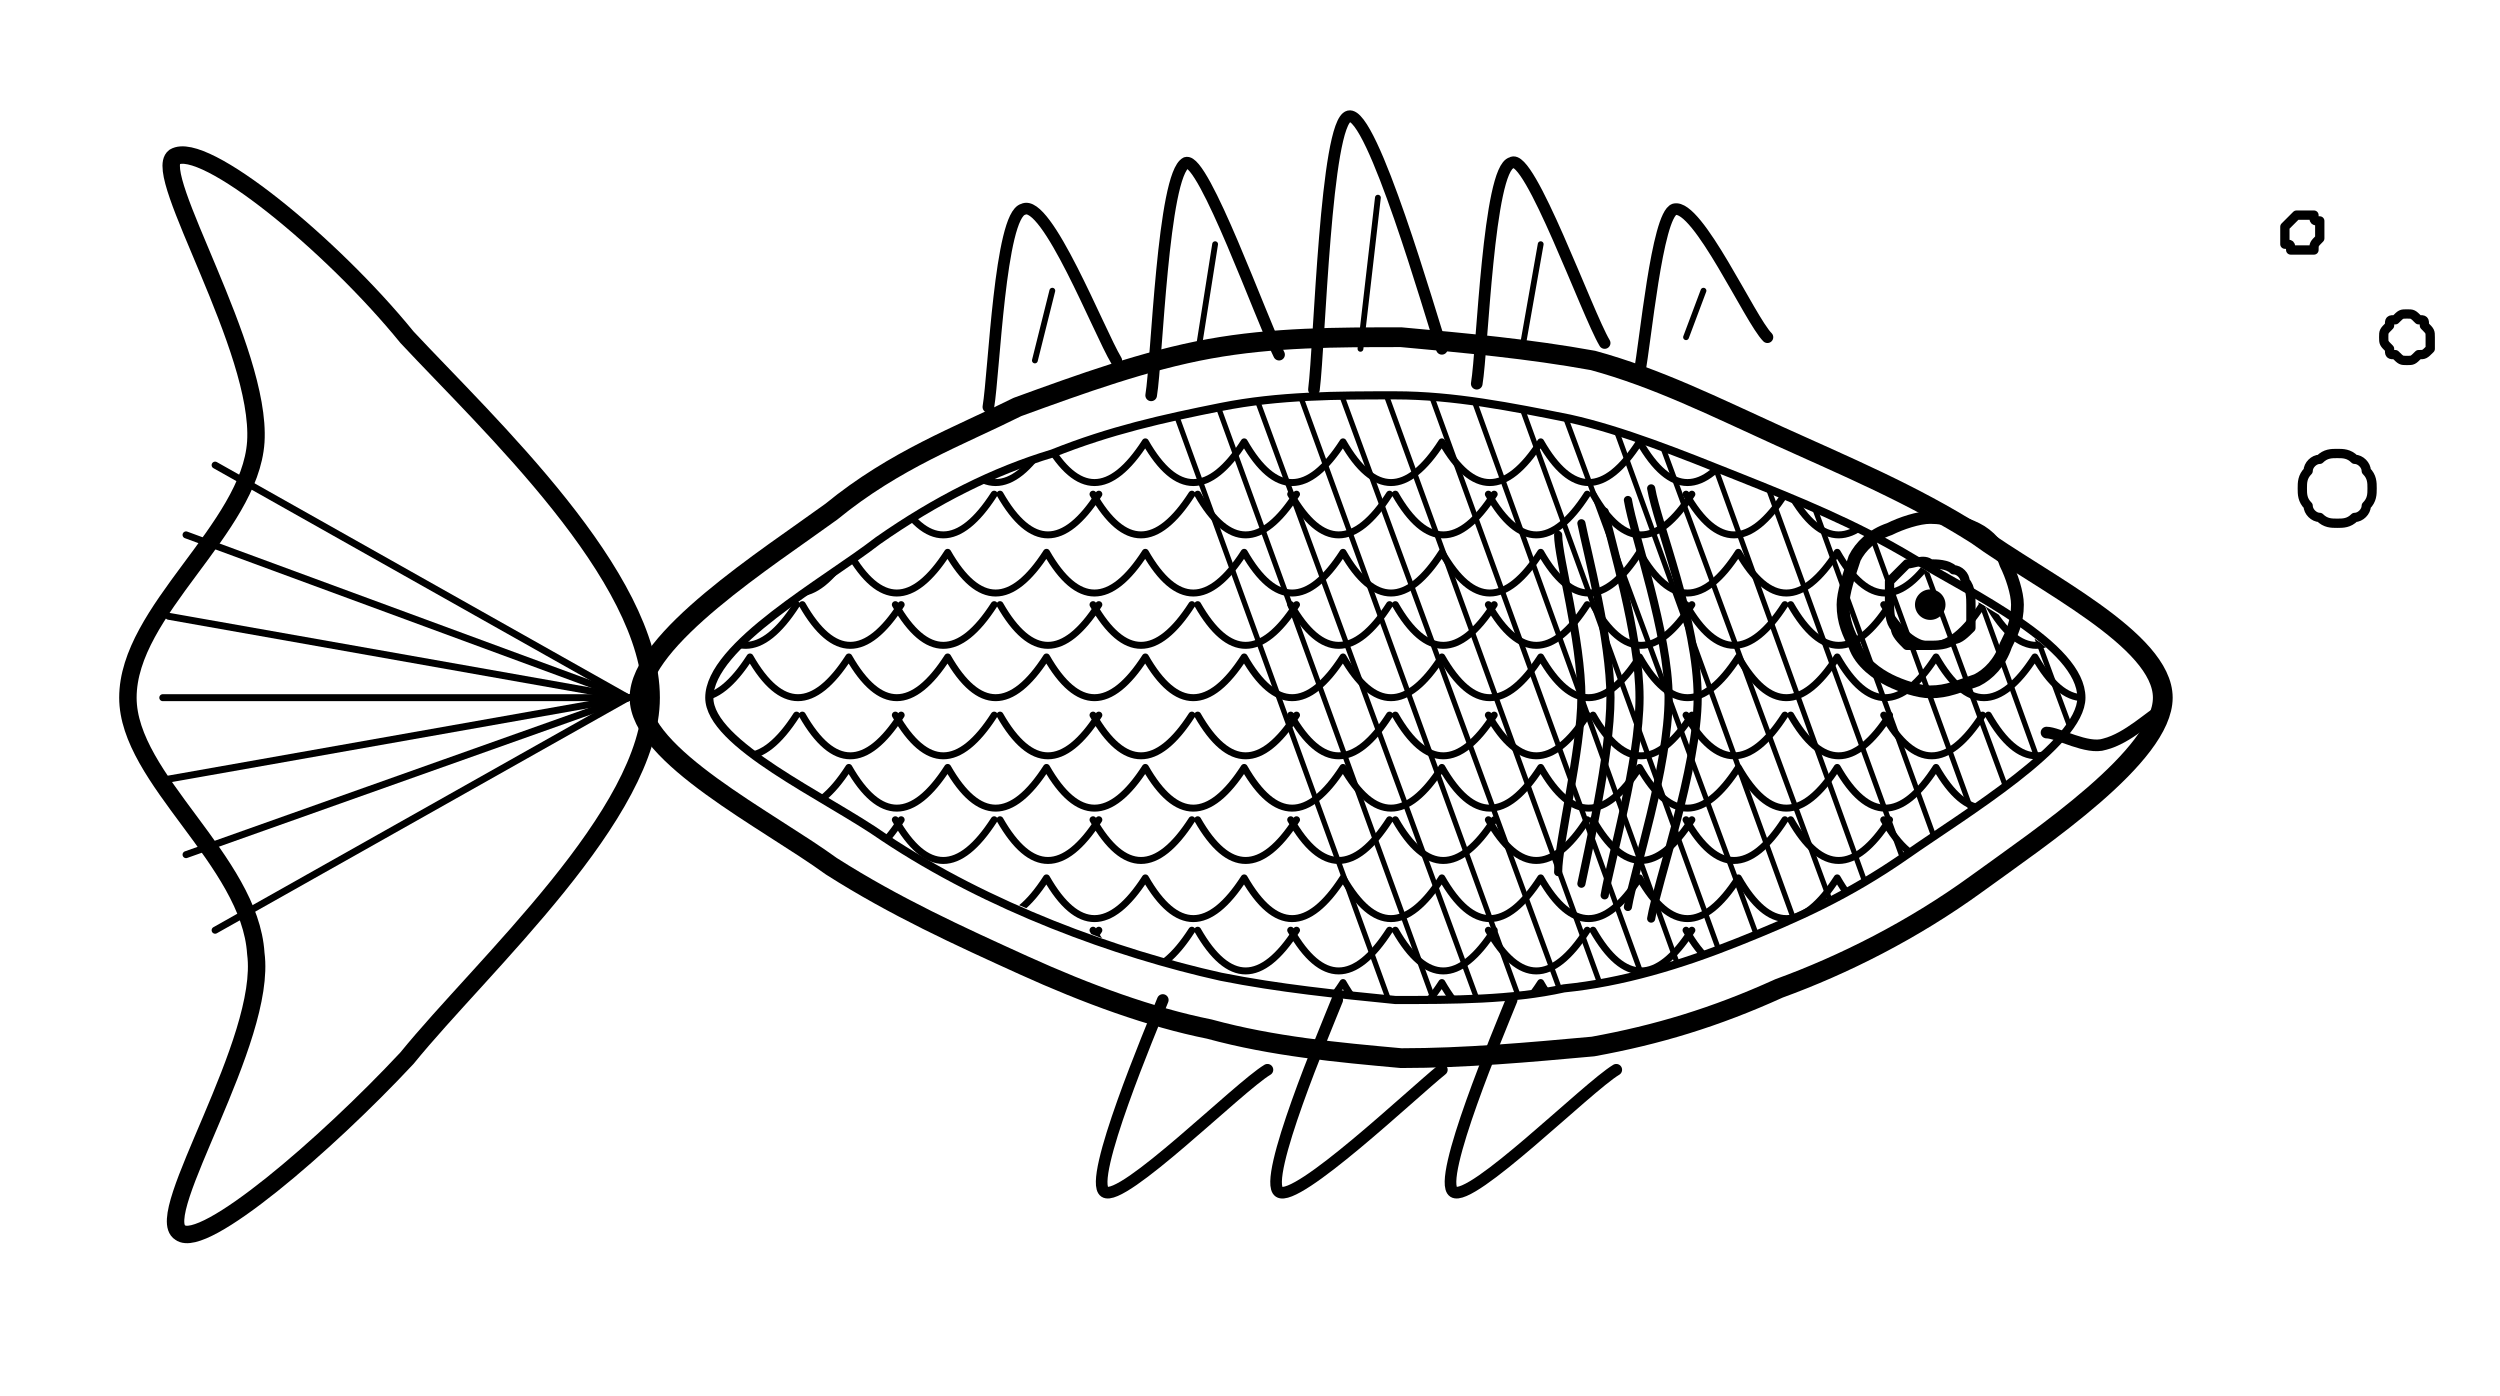
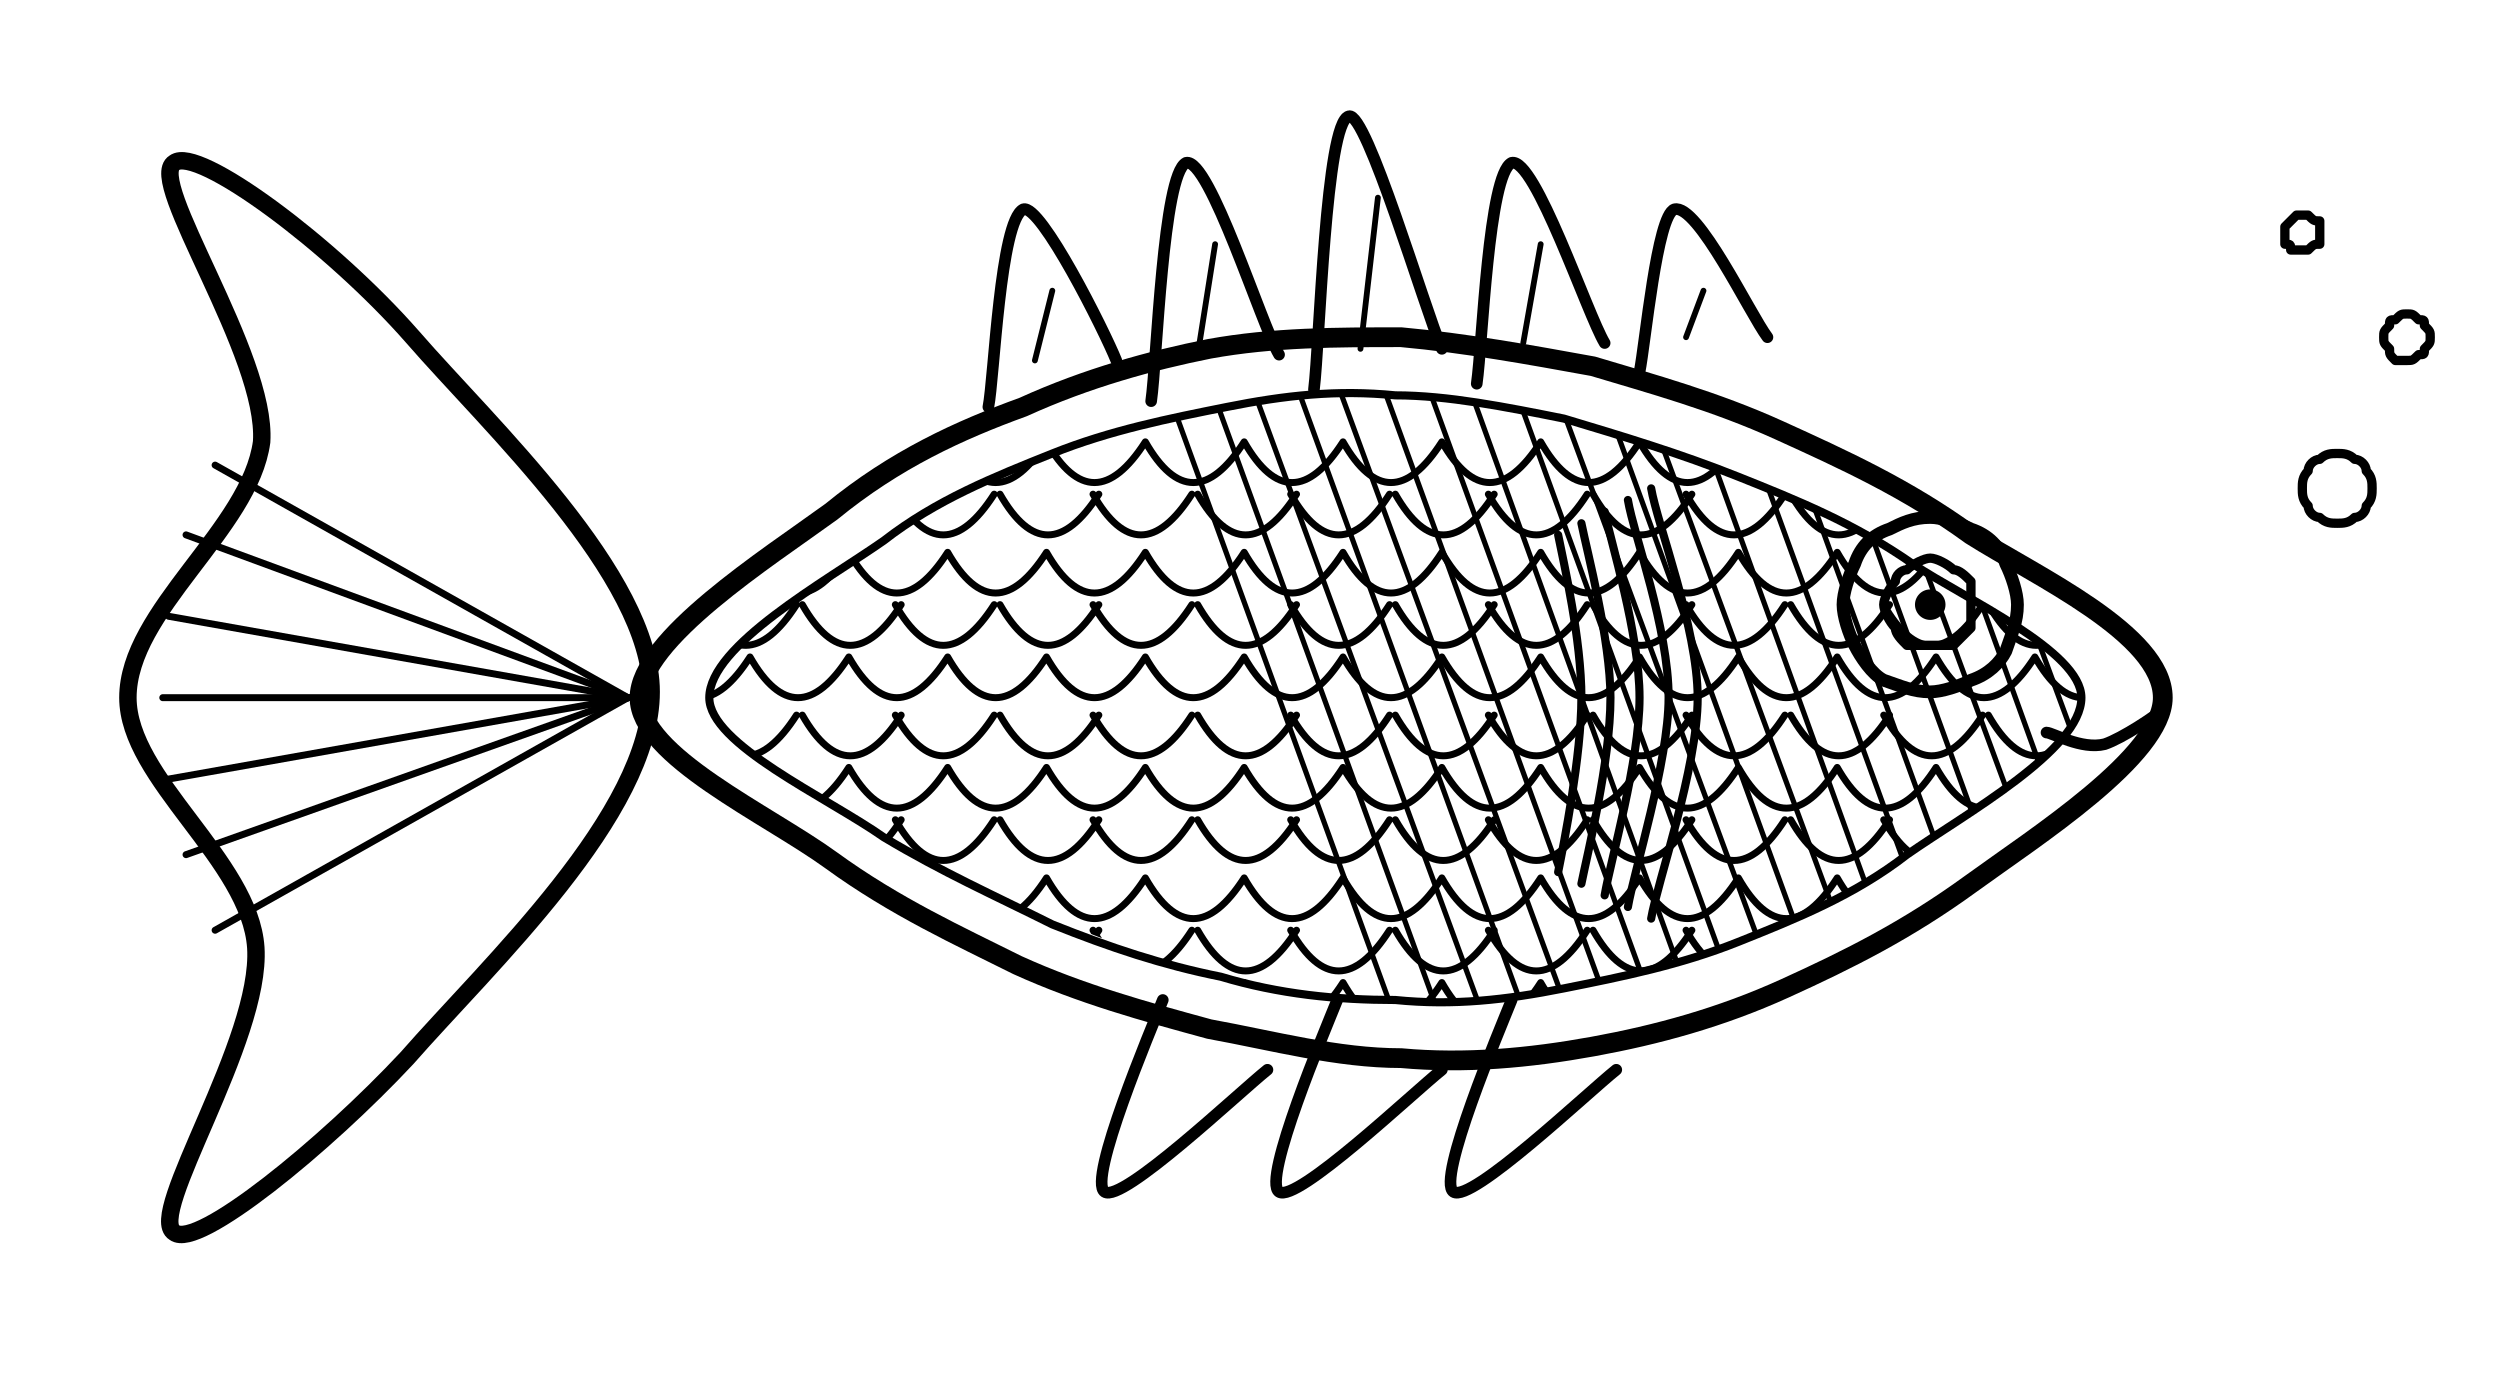
<svg xmlns="http://www.w3.org/2000/svg" viewBox="0 0 430 240" fill="none" stroke="currentColor" stroke-linecap="round" stroke-linejoin="round" aria-hidden="true" focusable="false">
-   <path d="M110 120C110 110 132 96 143 88C154 79 165 75 175 70C186 66 197 62 208 60C219 58 230 58 241 58C252 59 263 60 274 62C285 65 295 70 306 75C317 80 329 85 340 92C351 100 372 110 372 120C372 130 351 144 340 152C329 160 317 166 306 170C295 175 285 178 274 180C263 181 252 182 241 182C230 181 219 180 208 177C198 175 187 171 176 166C165 161 154 156 143 149C132 141 110 130 110 120Z" stroke-width="3.4" />
-   <path d="M122 120C122 111 142 100 151 93C161 86 171 81 181 78C191 74 200 72 210 70C220 68 230 68 240 68C250 68 260 70 270 72C279 74 289 78 299 82C309 86 319 90 329 96C339 102 358 111 358 120C358 128 338 140 328 147C318 154 309 158 299 162C289 166 279 169 269 170C260 172 250 172 240 172C230 171 220 170 210 168C201 166 191 163 181 159C171 155 161 150 152 144C142 137 122 128 122 120Z" stroke-width="1.4" />
+   <path d="M110 120C110 110 132 96 143 88C154 79 165 74 176 70C187 65 198 62 208 60C219 58 230 58 241 58C252 59 263 61 274 63C284 66 295 69 306 74C317 79 328 84 339 92C350 99 372 109 372 120C372 130 350 144 339 152C328 160 318 165 307 170C296 175 285 178 274 180C263 182 252 183 241 182C230 182 219 179 208 177C197 174 186 171 175 166C165 161 154 156 143 148C132 140 110 130 110 120Z" stroke-width="3.4" />
+   <path d="M122 120C122 111 142 100 152 93C161 86 171 82 181 78C191 74 201 72 211 70C221 68 230 67 240 68C249 68 259 70 269 72C279 75 289 78 299 82C309 86 319 90 329 97C338 103 358 112 358 120C358 129 338 140 328 147C319 154 309 158 299 162C289 166 279 168 269 170C259 172 250 173 240 172C230 172 220 171 210 168C200 166 191 163 181 159C171 154 162 150 152 144C142 137 122 128 122 120Z" stroke-width="1.4" />
  <clipPath id="fs6">
    <path d="M122 120C122 112 142 100 151 93C161 86 171 82 181 78C191 74 201 72 210 70C220 68 230 68 240 68C250 68 260 70 269 72C279 74 289 78 299 82C309 86 319 90 328 96C338 103 358 112 358 120C358 128 338 140 328 147C319 154 309 158 299 162C289 166 279 168 269 170C260 172 250 172 240 172C230 172 220 170 210 168C201 166 191 162 181 158C171 154 161 150 151 144C142 137 122 128 122 120Z" />
  </clipPath>
  <g clip-path="url(#fs6)">
    <path d="M112 76q8 14 17 0M129 76q8 14 17 0M146 76q8 14 17 0M163 76q8 14 17 0M180 76q8 14 17 0M197 76q8 14 17 0M214 76q8 14 17 0M231 76q8 14 17 0M248 76q8 14 17 0M265 76q8 14 17 0M282 76q8 14 17 0M299 76q8 14 17 0M316 76q8 14 17 0M333 76q8 14 17 0M350 76q8 14 17 0M367 76q8 14 17 0M120 85q8 14 17 0M138 85q8 14 17 0M154 85q8 14 17 0M172 85q8 14 17 0M188 85q8 14 17 0M206 85q8 14 17 0M222 85q8 14 17 0M240 85q8 14 17 0M256 85q8 14 17 0M274 85q8 14 17 0M290 85q8 14 17 0M308 85q8 14 17 0M324 85q8 14 17 0M342 85q8 14 17 0M358 85q8 14 17 0M112 95q8 14 17 0M129 95q8 14 17 0M146 95q8 14 17 0M163 95q8 14 17 0M180 95q8 14 17 0M197 95q8 14 17 0M214 95q8 14 17 0M231 95q8 14 17 0M248 95q8 14 17 0M265 95q8 14 17 0M282 95q8 14 17 0M299 95q8 14 17 0M316 95q8 14 17 0M333 95q8 14 17 0M350 95q8 14 17 0M367 95q8 14 17 0M120 104q8 14 17 0M138 104q8 14 17 0M154 104q8 14 17 0M172 104q8 14 17 0M188 104q8 14 17 0M206 104q8 14 17 0M222 104q8 14 17 0M240 104q8 14 17 0M256 104q8 14 17 0M274 104q8 14 17 0M290 104q8 14 17 0M308 104q8 14 17 0M324 104q8 14 17 0M342 104q8 14 17 0M358 104q8 14 17 0M112 113q8 14 17 0M129 113q8 14 17 0M146 113q8 14 17 0M163 113q8 14 17 0M180 113q8 14 17 0M197 113q8 14 17 0M214 113q8 14 17 0M231 113q8 14 17 0M248 113q8 14 17 0M265 113q8 14 17 0M282 113q8 14 17 0M299 113q8 14 17 0M316 113q8 14 17 0M333 113q8 14 17 0M350 113q8 14 17 0M367 113q8 14 17 0M120 123q8 14 17 0M138 123q8 14 17 0M154 123q8 14 17 0M172 123q8 14 17 0M188 123q8 14 17 0M206 123q8 14 17 0M222 123q8 14 17 0M240 123q8 14 17 0M256 123q8 14 17 0M274 123q8 14 17 0M290 123q8 14 17 0M308 123q8 14 17 0M324 123q8 14 17 0M342 123q8 14 17 0M358 123q8 14 17 0M112 132q8 14 17 0M129 132q8 14 17 0M146 132q8 14 17 0M163 132q8 14 17 0M180 132q8 14 17 0M197 132q8 14 17 0M214 132q8 14 17 0M231 132q8 14 17 0M248 132q8 14 17 0M265 132q8 14 17 0M282 132q8 14 17 0M299 132q8 14 17 0M316 132q8 14 17 0M333 132q8 14 17 0M350 132q8 14 17 0M367 132q8 14 17 0M120 141q8 14 17 0M138 141q8 14 17 0M154 141q8 14 17 0M172 141q8 14 17 0M188 141q8 14 17 0M206 141q8 14 17 0M222 141q8 14 17 0M240 141q8 14 17 0M256 141q8 14 17 0M274 141q8 14 17 0M290 141q8 14 17 0M308 141q8 14 17 0M324 141q8 14 17 0M342 141q8 14 17 0M358 141q8 14 17 0M112 151q8 14 17 0M129 151q8 14 17 0M146 151q8 14 17 0M163 151q8 14 17 0M180 151q8 14 17 0M197 151q8 14 17 0M214 151q8 14 17 0M231 151q8 14 17 0M248 151q8 14 17 0M265 151q8 14 17 0M282 151q8 14 17 0M299 151q8 14 17 0M316 151q8 14 17 0M333 151q8 14 17 0M350 151q8 14 17 0M367 151q8 14 17 0M120 160q8 14 17 0M138 160q8 14 17 0M154 160q8 14 17 0M172 160q8 14 17 0M188 160q8 14 17 0M206 160q8 14 17 0M222 160q8 14 17 0M240 160q8 14 17 0M256 160q8 14 17 0M274 160q8 14 17 0M290 160q8 14 17 0M308 160q8 14 17 0M324 160q8 14 17 0M342 160q8 14 17 0M358 160q8 14 17 0M112 169q8 14 17 0M129 169q8 14 17 0M146 169q8 14 17 0M163 169q8 14 17 0M180 169q8 14 17 0M197 169q8 14 17 0M214 169q8 14 17 0M231 169q8 14 17 0M248 169q8 14 17 0M265 169q8 14 17 0M282 169q8 14 17 0M299 169q8 14 17 0M316 169q8 14 17 0M333 169q8 14 17 0M350 169q8 14 17 0M367 169q8 14 17 0" stroke-width="1.2" />
    <path d="M365 5L426 174M358 8L419 176M351 10L413 178M345 12L406 181M338 15L399 183M332 17L393 185M325 20L386 188M318 22L380 190M312 24L373 193M305 27L367 195M299 29L360 197M292 32L353 200M286 34L347 202M279 36L340 205M272 39L334 207M266 41L327 209M259 44L321 212M253 46L314 214M246 48L307 217M240 51L301 219M233 53L294 221M226 55L288 224M220 58L281 226M213 60L275 229M207 63L268 231M200 65L261 233" stroke-width="0.9" />
  </g>
-   <path d="M284 84C285 90 292 107 292 120C292 132 285 152 284 158" stroke-width="1.4" />
-   <path d="M280 86C281 92 287 109 287 120C287 132 281 150 280 156" stroke-width="1.4" />
+   <path d="M284 84C285 90 292 108 292 120C292 132 285 152 284 158" stroke-width="1.4" />
+   <path d="M280 86C281 92 287 108 287 120C287 131 281 150 280 156" stroke-width="1.4" />
  <path d="M276 88C277 93 282 109 282 120C282 131 277 148 276 154" stroke-width="1.4" />
-   <path d="M272 90C273 95 277 110 277 120C277 130 273 147 272 152" stroke-width="1.4" />
-   <path d="M268 92C268 96 272 110 272 120C272 129 268 145 268 150" stroke-width="1.4" />
-   <path d="M347 104C347 107 346 109 345 111C344 114 342 116 340 117C337 118 335 119 332 119C330 119 327 118 325 117C323 116 320 114 319 111C318 109 317 107 317 104C317 102 318 99 319 96C320 94 322 92 325 91C327 90 330 89 332 89C335 89 338 90 340 91C342 92 344 94 345 97C346 99 347 102 347 104Z" stroke-width="2.2" />
-   <path d="M339 104C339 105 339 107 339 108C338 109 337 110 336 110C335 111 333 111 332 111C331 111 329 111 328 111C327 110 326 109 326 108C325 107 325 105 325 104C325 103 325 101 325 100C326 99 327 98 328 97C329 97 331 96 332 97C333 97 335 97 336 98C337 98 338 99 338 100C339 101 339 103 339 104Z" stroke-width="1.6" />
+   <path d="M272 90C273 95 277 110 277 120C277 131 273 147 272 152" stroke-width="1.4" />
+   <path d="M268 92C269 97 272 110 272 120C272 130 269 145 268 150" stroke-width="1.4" />
+   <path d="M347 104C347 107 346 109 345 112C344 114 342 116 339 117C337 118 334 119 332 119C329 119 327 118 324 117C322 116 320 113 319 111C318 109 317 106 317 104C317 102 318 99 319 97C320 94 322 92 325 91C327 90 329 89 332 89C334 89 337 90 339 91C342 92 344 94 345 97C346 99 347 102 347 104Z" stroke-width="2.2" />
+   <path d="M339 104C339 105 339 107 339 108C338 109 337 110 336 111C335 111 333 111 332 111C331 111 329 111 328 111C327 110 326 109 326 108C325 107 324 105 324 104C324 103 325 101 326 100C326 99 327 98 328 98C329 97 331 96 332 96C333 96 335 97 336 98C337 98 338 99 339 100C339 101 339 103 339 104Z" stroke-width="1.6" />
  <path d="M332 104h0" stroke-width="5.25" />
-   <path d="M372 122C370 123 366 127 362 128C359 129 354 126 352 126" stroke-width="2" />
-   <path d="M170 70C171 64 172 37 176 36C180 34 189 57 192 62" stroke-width="2" />
+   <path d="M372 122C371 123 365 127 362 128C358 129 353 126 352 126" stroke-width="2" />
+   <path d="M170 70C171 65 172 38 176 36C179 35 190 57 192 62" stroke-width="2" />
  <line x1="178" y1="62" x2="181" y2="50" stroke-width="1" />
-   <path d="M198 68C199 62 200 30 204 28C207 27 217 55 220 61" stroke-width="2" />
+   <path d="M198 69C199 62 200 30 204 28C208 27 217 56 220 61" stroke-width="2" />
  <line x1="206" y1="61" x2="209" y2="42" stroke-width="1" />
-   <path d="M226 67C227 59 228 21 232 20C236 19 246 54 248 60" stroke-width="2" />
+   <path d="M226 67C227 59 228 21 232 20C235 19 245 53 248 60" stroke-width="2" />
  <line x1="234" y1="60" x2="237" y2="34" stroke-width="1" />
-   <path d="M254 66C255 60 256 29 260 28C263 26 273 54 276 59" stroke-width="2" />
+   <path d="M254 66C255 59 256 30 260 28C264 27 273 54 276 59" stroke-width="2" />
  <line x1="262" y1="59" x2="265" y2="42" stroke-width="1" />
-   <path d="M282 64C283 59 285 37 288 36C292 35 301 55 304 58" stroke-width="2" />
+   <path d="M282 64C283 59 285 37 288 36C292 35 301 54 304 58" stroke-width="2" />
  <line x1="290" y1="58" x2="293" y2="50" stroke-width="1" />
-   <path d="M200 172C198 177 187 203 190 205C193 207 213 187 218 184" stroke-width="2" />
+   <path d="M200 172C198 177 187 203 190 205C193 207 213 188 218 184" stroke-width="2" />
  <path d="M230 172C228 177 217 203 220 205C223 207 243 188 248 184" stroke-width="2" />
-   <path d="M260 172C258 177 247 203 250 205C253 207 273 187 278 184" stroke-width="2" />
-   <path d="M112 120C112 99 84 73 70 58C57 42 35 24 30 27C26 30 45 60 44 76C43 91 22 105 22 120C22 134 43 148 44 164C46 179 26 209 31 212C35 215 56 197 70 182C83 166 112 140 112 120Z" stroke-width="3" />
+   <path d="M260 172C258 177 247 203 250 205C253 207 273 188 278 184" stroke-width="2" />
+   <path d="M112 119C112 99 84 73 71 58C57 42 34 25 30 28C25 31 46 61 45 76C43 91 22 105 22 120C22 134 43 148 44 163C45 179 25 209 30 212C34 215 56 197 70 182C84 166 112 140 112 119Z" stroke-width="3" />
  <line x1="108" y1="120" x2="37" y2="80" stroke-width="1.2" />
  <line x1="108" y1="120" x2="32" y2="92" stroke-width="1.2" />
  <line x1="108" y1="120" x2="29" y2="106" stroke-width="1.2" />
  <line x1="108" y1="120" x2="28" y2="120" stroke-width="1.2" />
  <line x1="108" y1="120" x2="29" y2="134" stroke-width="1.2" />
  <line x1="108" y1="120" x2="32" y2="147" stroke-width="1.2" />
  <line x1="108" y1="120" x2="37" y2="160" stroke-width="1.2" />
  <path d="M408 84C408 85 408 86 407 87C407 88 406 89 405 89C404 90 403 90 402 90C401 90 400 90 399 89C398 89 397 88 397 87C396 86 396 85 396 84C396 83 396 82 397 81C397 80 398 79 399 79C400 78 401 78 402 78C403 78 404 78 405 79C406 79 407 80 407 81C408 82 408 83 408 84Z" stroke-width="1.6" />
-   <path d="M418 58C418 59 418 59 418 60C417 61 417 61 416 61C415 62 415 62 414 62C413 62 413 62 412 61C411 61 411 61 411 60C410 59 410 59 410 58C410 57 410 57 411 56C411 55 411 55 412 55C413 54 413 54 414 54C415 54 415 54 416 55C417 55 417 55 417 56C418 57 418 57 418 58Z" stroke-width="1.6" />
-   <path d="M399 40C399 41 399 41 399 41C398 42 398 42 398 43C397 43 396 43 396 43C395 43 395 43 394 43C394 42 394 42 393 42C393 41 393 40 393 40C393 39 393 39 393 39C394 38 394 38 395 37C395 37 396 37 396 37C397 37 397 37 398 37C398 38 398 38 399 38C399 39 399 40 399 40Z" stroke-width="1.6" />
+   <path d="M418 58C418 59 418 59 417 60C417 61 417 61 416 61C415 62 415 62 414 62C413 62 413 62 412 62C411 61 411 61 411 60C410 59 410 59 410 58C410 57 410 57 411 56C411 55 411 55 412 55C413 54 413 54 414 54C415 54 415 54 416 55C417 55 417 55 417 56C418 57 418 57 418 58Z" stroke-width="1.6" />
+   <path d="M399 40C399 41 399 41 399 42C398 42 398 42 397 43C397 43 396 43 396 43C395 43 395 43 394 43C394 42 394 42 393 42C393 41 393 40 393 40C393 40 393 39 393 39C394 38 394 38 395 37C395 37 396 37 396 37C396 37 397 37 397 37C398 38 398 38 399 38C399 39 399 39 399 40Z" stroke-width="1.6" />
</svg>
